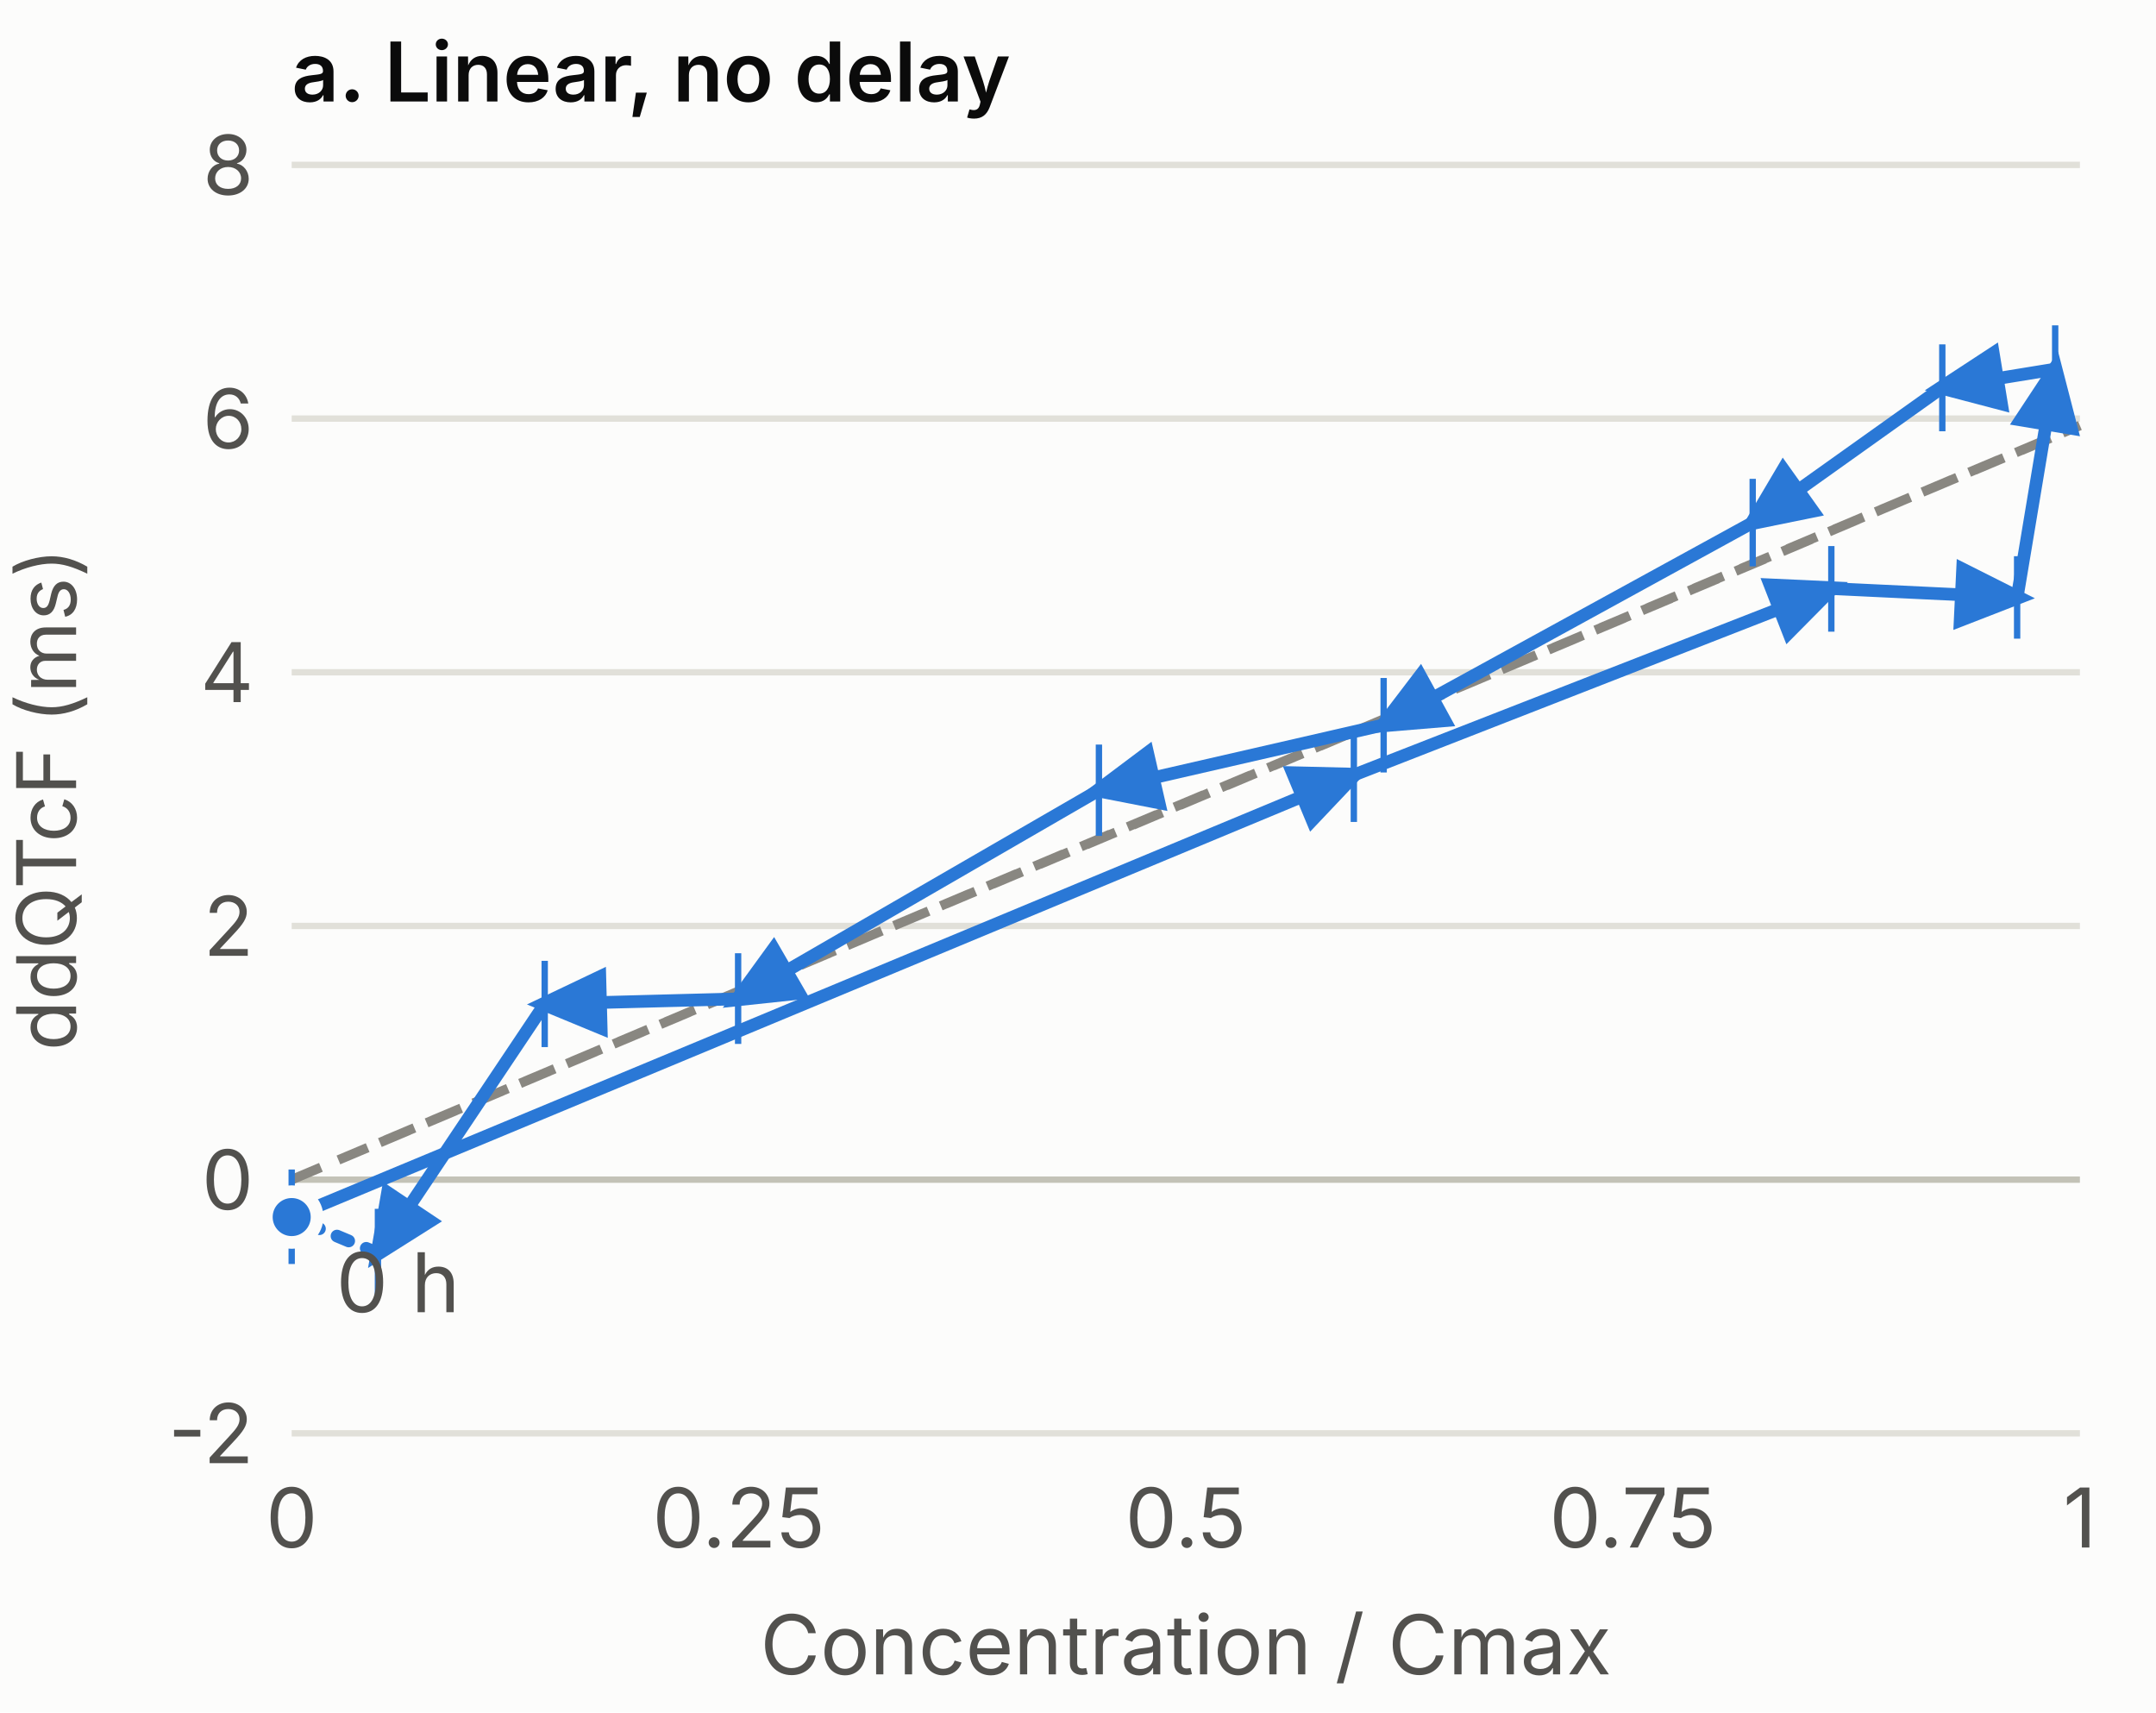
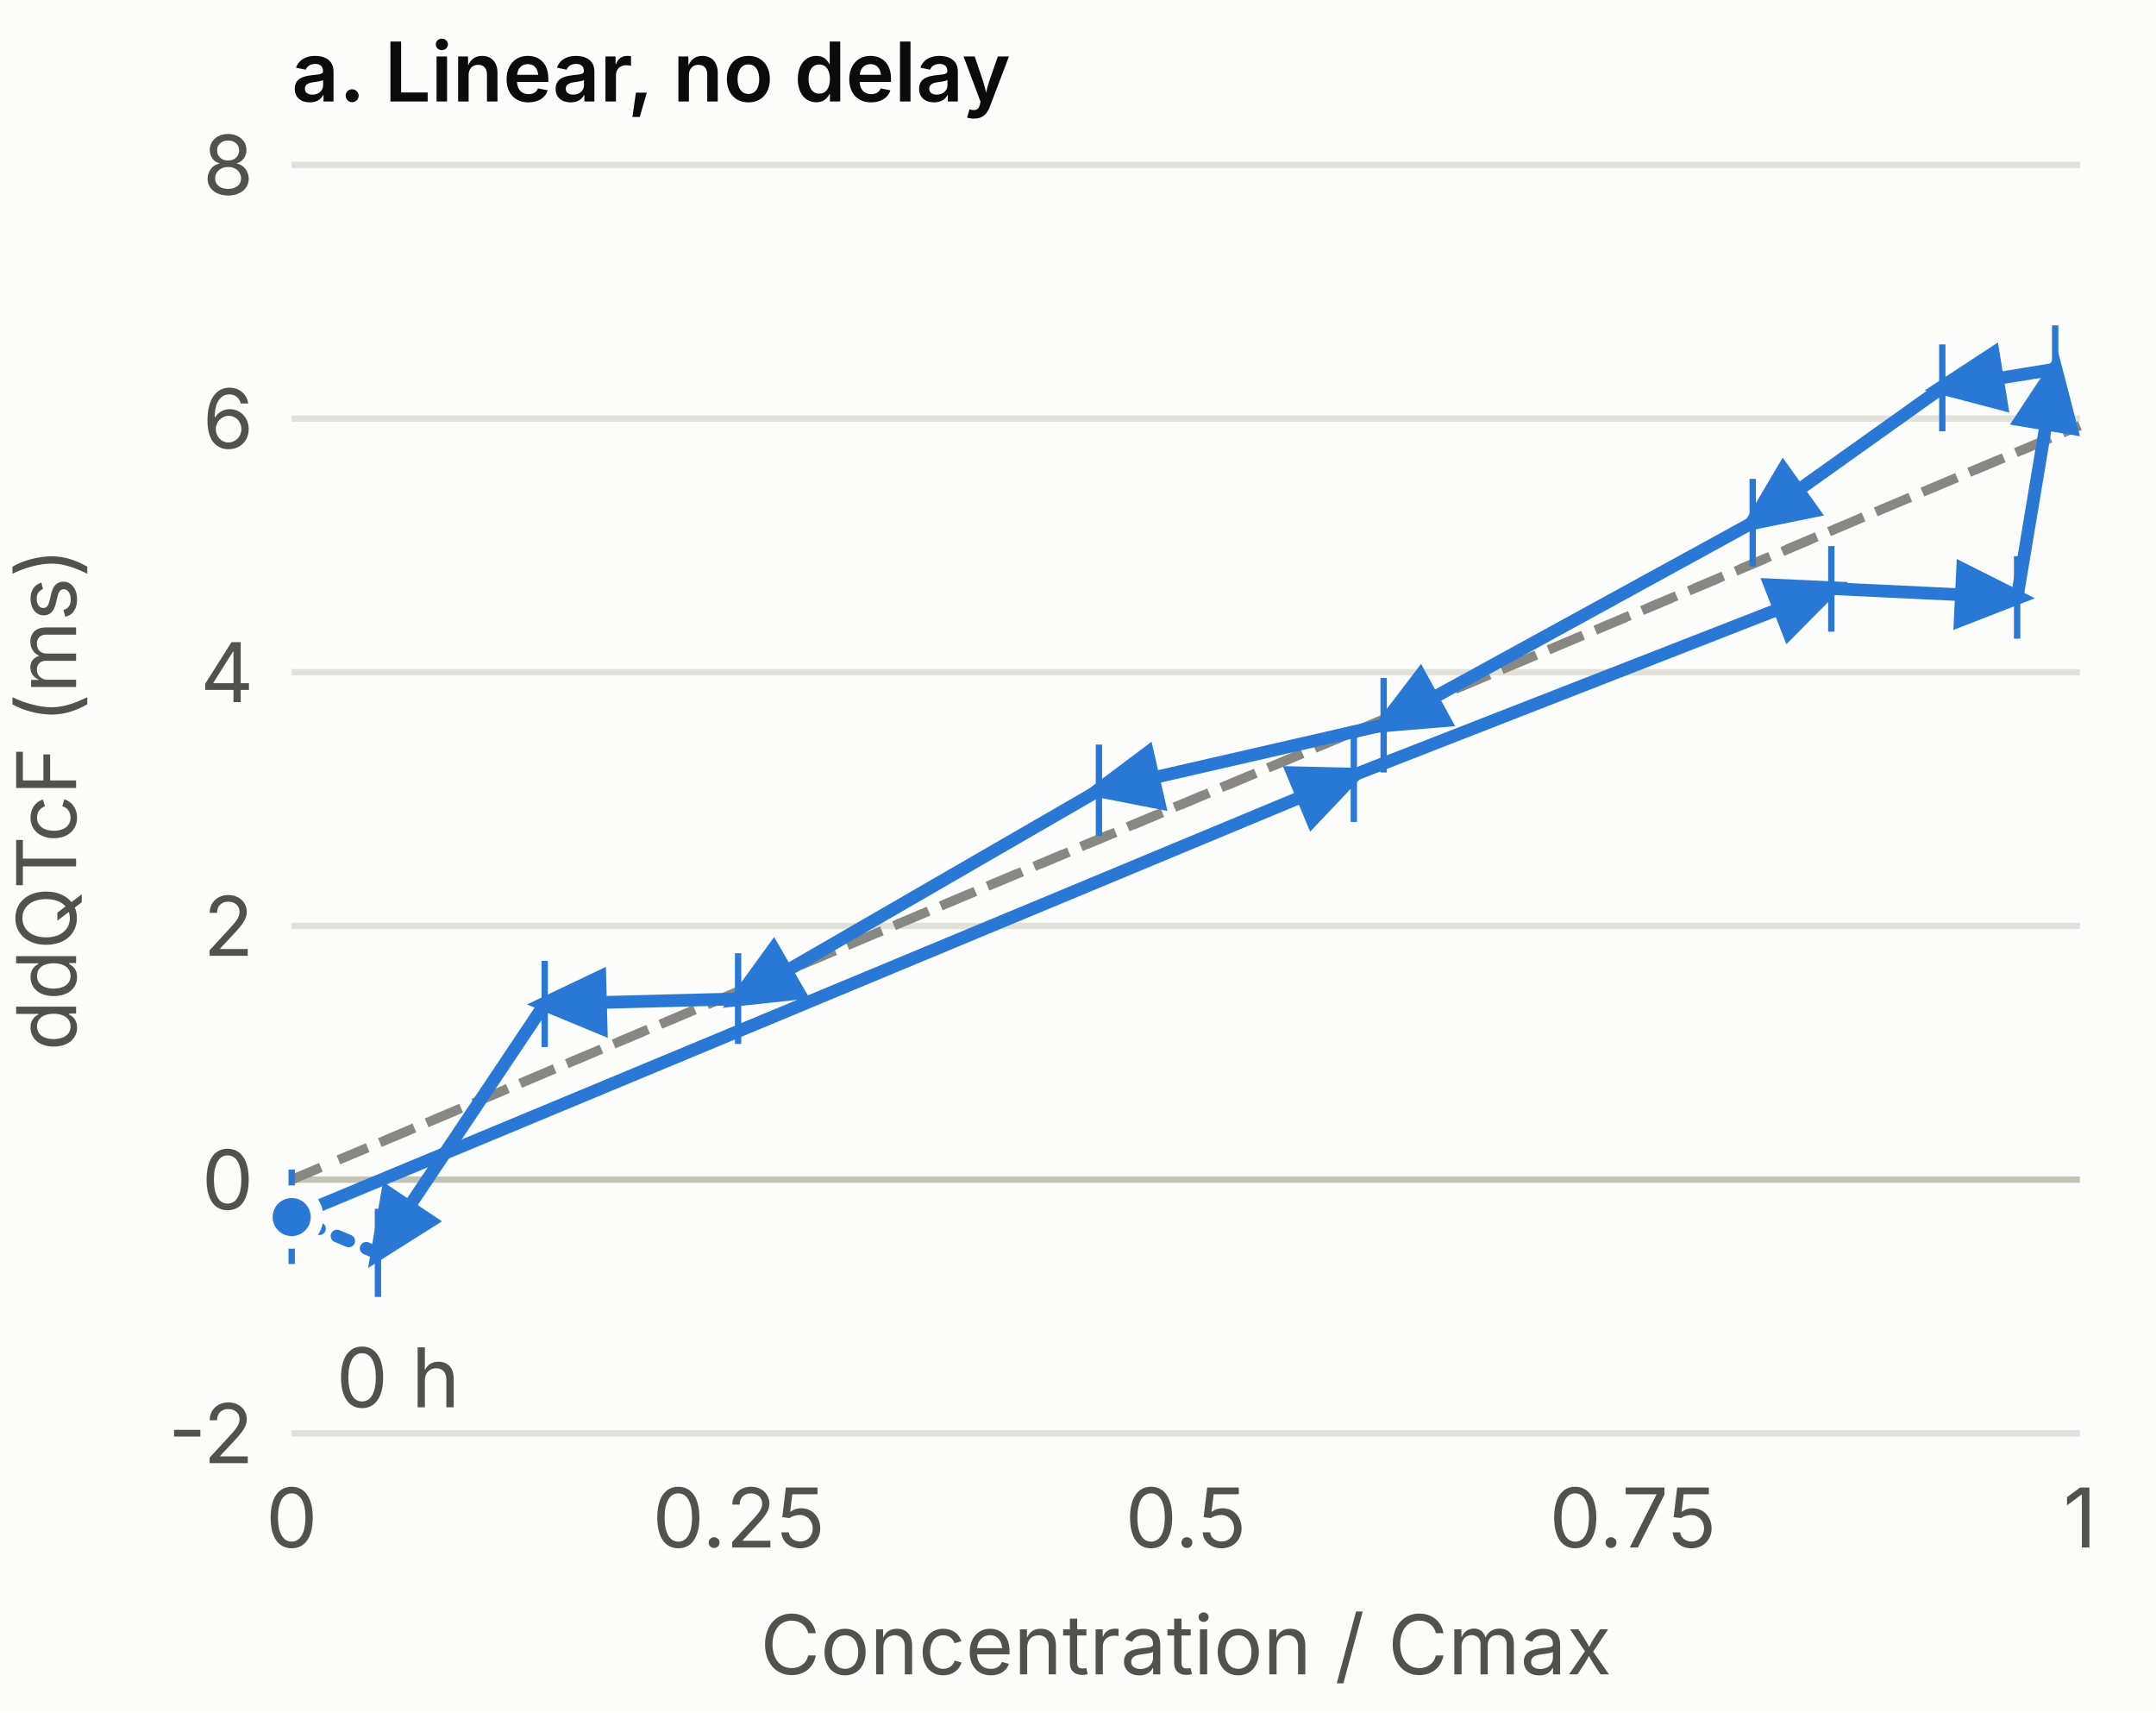
<svg xmlns="http://www.w3.org/2000/svg" viewBox="0 0 340 270" role="img" aria-labelledby="f2a-t f2a-d" class="chart">
  <style>.ax{stroke:#c3c2b7;stroke-width:1}.gr{stroke:#e1e0d9;stroke-width:1}.ref{stroke:#898781;stroke-width:1;stroke-dasharray:4 3}.tx{fill:#52514e;font:13px system-ui,-apple-system,'Segoe UI',sans-serif}.tt{fill:#0b0b0b;font:600 13px system-ui,-apple-system,'Segoe UI',sans-serif}.bg{fill:#fcfcfb}.s1{stroke:#2a78d6}.s2{stroke:#eb6834}.f1{fill:#2a78d6}.f2{fill:#eb6834}.ring{stroke:#fcfcfb;stroke-width:2}.ind{stroke:#898781}.find{fill:#898781}@media (prefers-color-scheme:dark){.ax{stroke:#383835}.gr{stroke:#2c2c2a}.tx{fill:#c3c2b7}.tt{fill:#f0efec}.bg{fill:#1a1a19}.s1{stroke:#3987e5}.s2{stroke:#d95926}.f1{fill:#3987e5}.f2{fill:#d95926}.ring{stroke:#1a1a19}}</style>
  <rect class="bg" width="340" height="270" />
  <defs>
    <marker id="f2a-a" viewBox="0 0 10 10" refX="7" refY="5" markerWidth="7" markerHeight="7" orient="auto-start-reverse">
      <path class="f1" d="M0,1 L9,5 L0,9 z" />
    </marker>
  </defs>
  <text class="tt" x="46.0" y="16">a. Linear, no delay</text>
  <line class="gr" x1="46.0" x2="328.0" y1="226.0" y2="226.0" />
  <text class="tx" x="40.0" y="226.0" text-anchor="end" dominant-baseline="middle">-2</text>
  <line class="ax" x1="46.0" x2="328.0" y1="186.0" y2="186.0" />
  <text class="tx" x="40.0" y="186.0" text-anchor="end" dominant-baseline="middle">0</text>
  <line class="gr" x1="46.0" x2="328.0" y1="146.0" y2="146.0" />
  <text class="tx" x="40.0" y="146.0" text-anchor="end" dominant-baseline="middle">2</text>
  <line class="gr" x1="46.0" x2="328.0" y1="106.0" y2="106.0" />
  <text class="tx" x="40.0" y="106.0" text-anchor="end" dominant-baseline="middle">4</text>
  <line class="gr" x1="46.0" x2="328.0" y1="66.0" y2="66.0" />
  <text class="tx" x="40.0" y="66.0" text-anchor="end" dominant-baseline="middle">6</text>
  <line class="gr" x1="46.0" x2="328.0" y1="26.0" y2="26.0" />
  <text class="tx" x="40.0" y="26.0" text-anchor="end" dominant-baseline="middle">8</text>
  <text class="tx" x="46.0" y="244.0" text-anchor="middle">0</text>
  <text class="tx" x="116.5" y="244.0" text-anchor="middle">0.25</text>
  <text class="tx" x="187.0" y="244.0" text-anchor="middle">0.5</text>
  <text class="tx" x="257.5" y="244.0" text-anchor="middle">0.75</text>
  <text class="tx" x="328.0" y="244.0" text-anchor="middle">1</text>
  <text class="tx" x="187.0" y="264.0" text-anchor="middle">Concentration / Cmax</text>
  <text class="tx" transform="translate(12 126.0) rotate(-90)" text-anchor="middle">ddQTcF (ms)</text>
  <polyline class="ind" fill="none" stroke-width="1.5" stroke-dasharray="5 3" points="46.0,186.0 210.4,116.7 288.7,83.7 320.7,70.2 328.0,67.1 310.7,74.4 280.5,87.2 222.0,111.8 176.6,130.9 117.7,155.8 85.4,169.4 57.9,181.0" />
  <line class="s1" stroke-width="1" x1="46.0" x2="46.0" y1="199.3" y2="184.4" />
  <line class="s1" stroke-width="1" x1="213.5" x2="213.5" y1="129.6" y2="114.8" />
  <line class="s1" stroke-width="1" x1="288.8" x2="288.8" y1="99.6" y2="86.1" />
  <line class="s1" stroke-width="1" x1="318.1" x2="318.1" y1="100.7" y2="87.7" />
  <line class="s1" stroke-width="1" x1="324.1" x2="324.1" y1="65.1" y2="51.3" />
  <line class="s1" stroke-width="1" x1="306.3" x2="306.3" y1="68.0" y2="54.3" />
  <line class="s1" stroke-width="1" x1="276.4" x2="276.4" y1="89.3" y2="75.5" />
  <line class="s1" stroke-width="1" x1="218.2" x2="218.2" y1="121.8" y2="106.9" />
  <line class="s1" stroke-width="1" x1="173.3" x2="173.3" y1="131.8" y2="117.4" />
  <line class="s1" stroke-width="1" x1="116.4" x2="116.4" y1="164.6" y2="150.3" />
  <line class="s1" stroke-width="1" x1="85.9" x2="85.9" y1="165.1" y2="151.5" />
  <line class="s1" stroke-width="1" x1="59.6" x2="59.6" y1="204.5" y2="190.6" />
  <line class="s1" stroke-width="2" stroke-linecap="round" marker-end="url(#f2a-a)" x1="46.0" y1="191.9" x2="213.5" y2="122.2" />
  <line class="s1" stroke-width="2" stroke-linecap="round" marker-end="url(#f2a-a)" x1="213.5" y1="122.2" x2="288.8" y2="92.8" />
  <line class="s1" stroke-width="2" stroke-linecap="round" marker-end="url(#f2a-a)" x1="288.8" y1="92.8" x2="318.1" y2="94.2" />
  <line class="s1" stroke-width="2" stroke-linecap="round" marker-end="url(#f2a-a)" x1="318.1" y1="94.2" x2="324.1" y2="58.2" />
  <line class="s1" stroke-width="2" stroke-linecap="round" marker-end="url(#f2a-a)" x1="324.1" y1="58.2" x2="306.3" y2="61.1" />
  <line class="s1" stroke-width="2" stroke-linecap="round" marker-end="url(#f2a-a)" x1="306.3" y1="61.1" x2="276.4" y2="82.4" />
  <line class="s1" stroke-width="2" stroke-linecap="round" marker-end="url(#f2a-a)" x1="276.4" y1="82.4" x2="218.2" y2="114.3" />
  <line class="s1" stroke-width="2" stroke-linecap="round" marker-end="url(#f2a-a)" x1="218.2" y1="114.3" x2="173.3" y2="124.6" />
  <line class="s1" stroke-width="2" stroke-linecap="round" marker-end="url(#f2a-a)" x1="173.3" y1="124.6" x2="116.4" y2="157.5" />
  <line class="s1" stroke-width="2" stroke-linecap="round" marker-end="url(#f2a-a)" x1="116.4" y1="157.5" x2="85.9" y2="158.3" />
  <line class="s1" stroke-width="2" stroke-linecap="round" marker-end="url(#f2a-a)" x1="85.9" y1="158.3" x2="59.6" y2="197.6" />
  <line class="s1" stroke-width="2" stroke-linecap="round" stroke-dasharray="2 3" x1="59.6" y1="197.6" x2="46.0" y2="191.9" />
  <circle class="f1 ring" cx="46.0" cy="191.9" r="4" />
-   <text class="tx" x="53.0" y="206.9">0 h</text>
+   <text class="tx" x="53.0" y="221.9">0 h</text>
</svg>
